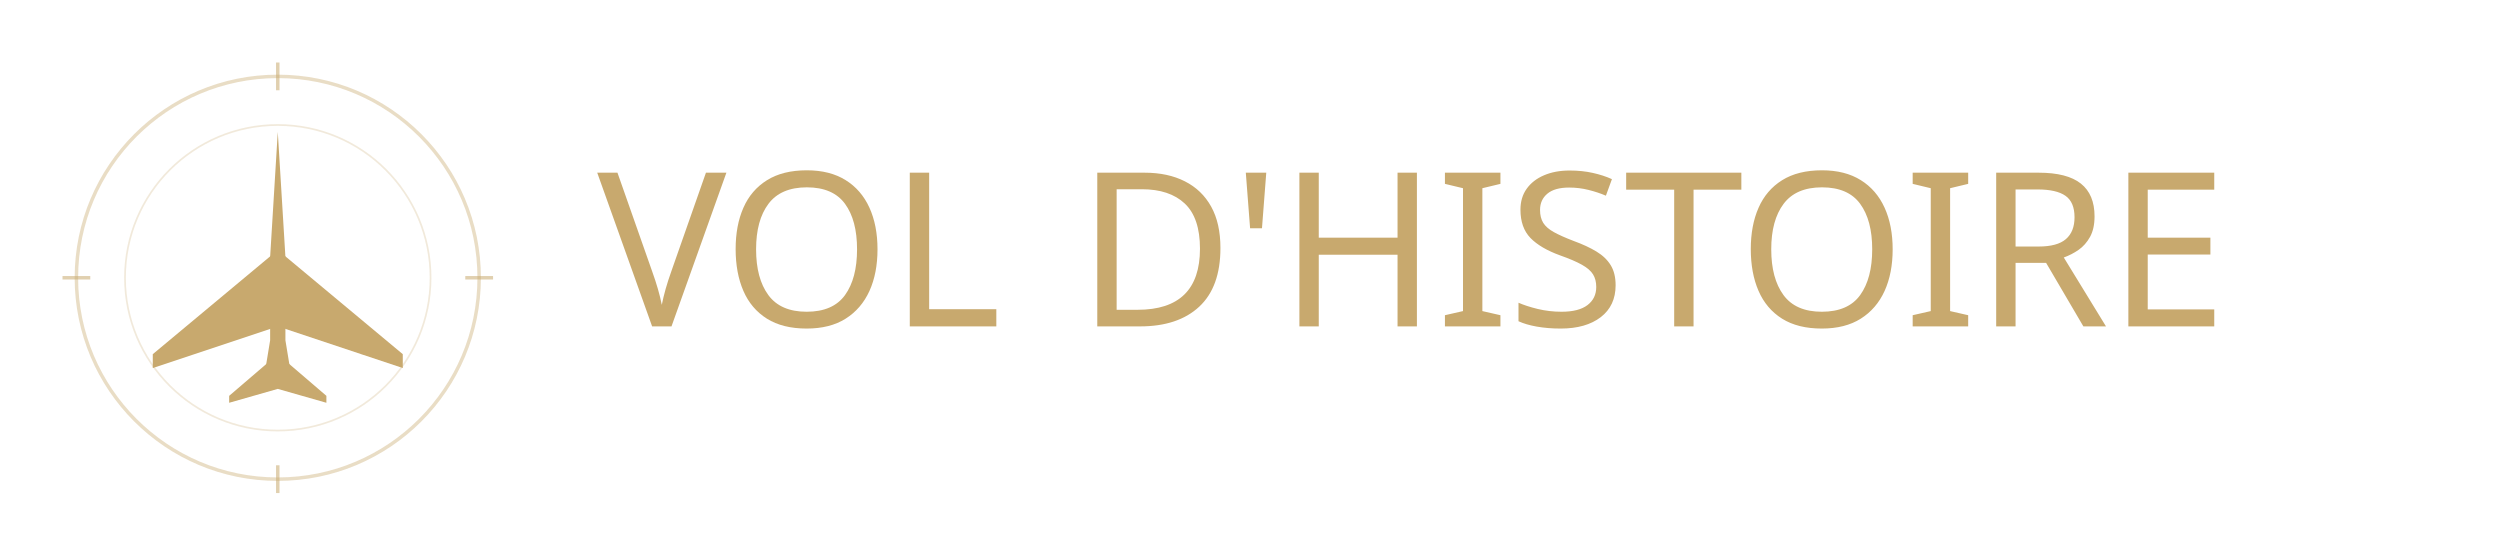
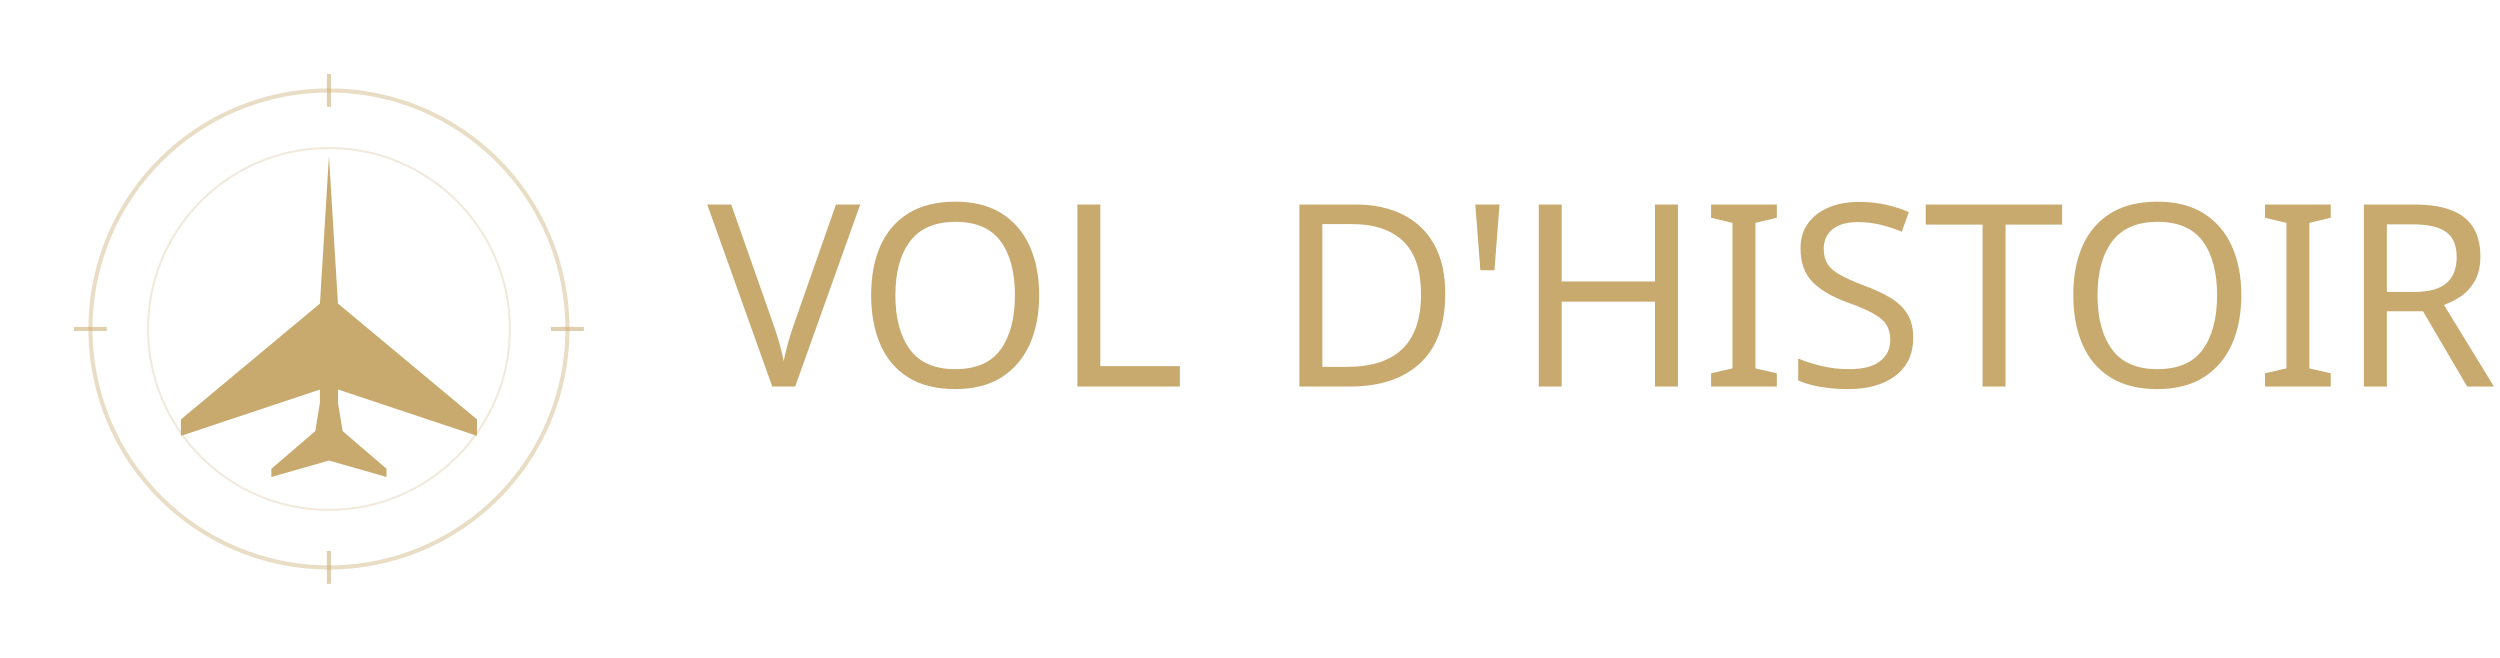
- <svg xmlns="http://www.w3.org/2000/svg" viewBox="0 0 720 160" role="img" aria-label="Vol d'Histoire">
+ <svg xmlns="http://www.w3.org/2000/svg" viewBox="0 0 608 160" role="img" aria-label="Vol d'Histoire">
  <g transform="translate(16 16)">
    <circle cx="64" cy="64" r="58" fill="none" stroke="#C8A96E" stroke-width="1" opacity=".4" />
    <g stroke="#C8A96E" stroke-width="1" opacity=".55">
      <line x1="64" y1="2" x2="64" y2="10" />
      <line x1="64" y1="118" x2="64" y2="126" />
      <line x1="2" y1="64" x2="10" y2="64" />
      <line x1="118" y1="64" x2="126" y2="64" />
    </g>
    <circle cx="64" cy="64" r="44" fill="none" stroke="#C8A96E" stroke-width=".5" opacity=".25" />
    <g fill="#C8A96E">
      <path d="M64 22 L66.2 58 L66.2 82 L68.5 96 L64 94 L59.5 96 L61.8 82 L61.8 58 Z" />
      <path d="M64 56 L100 86 L100 90 L64 78 L28 90 L28 86 Z" />
      <path d="M64 86 L78 98 L78 100 L64 96 L50 100 L50 98 Z" />
    </g>
  </g>
  <g font-family="'Barlow Condensed', 'Arial Narrow', sans-serif" font-size="62" letter-spacing="-0.5" fill="#C8A96E">
    <text x="172" y="94" font-weight="400">VOL</text>
    <text x="310" y="94" font-weight="300">D'HISTOIRE</text>
  </g>
</svg>
